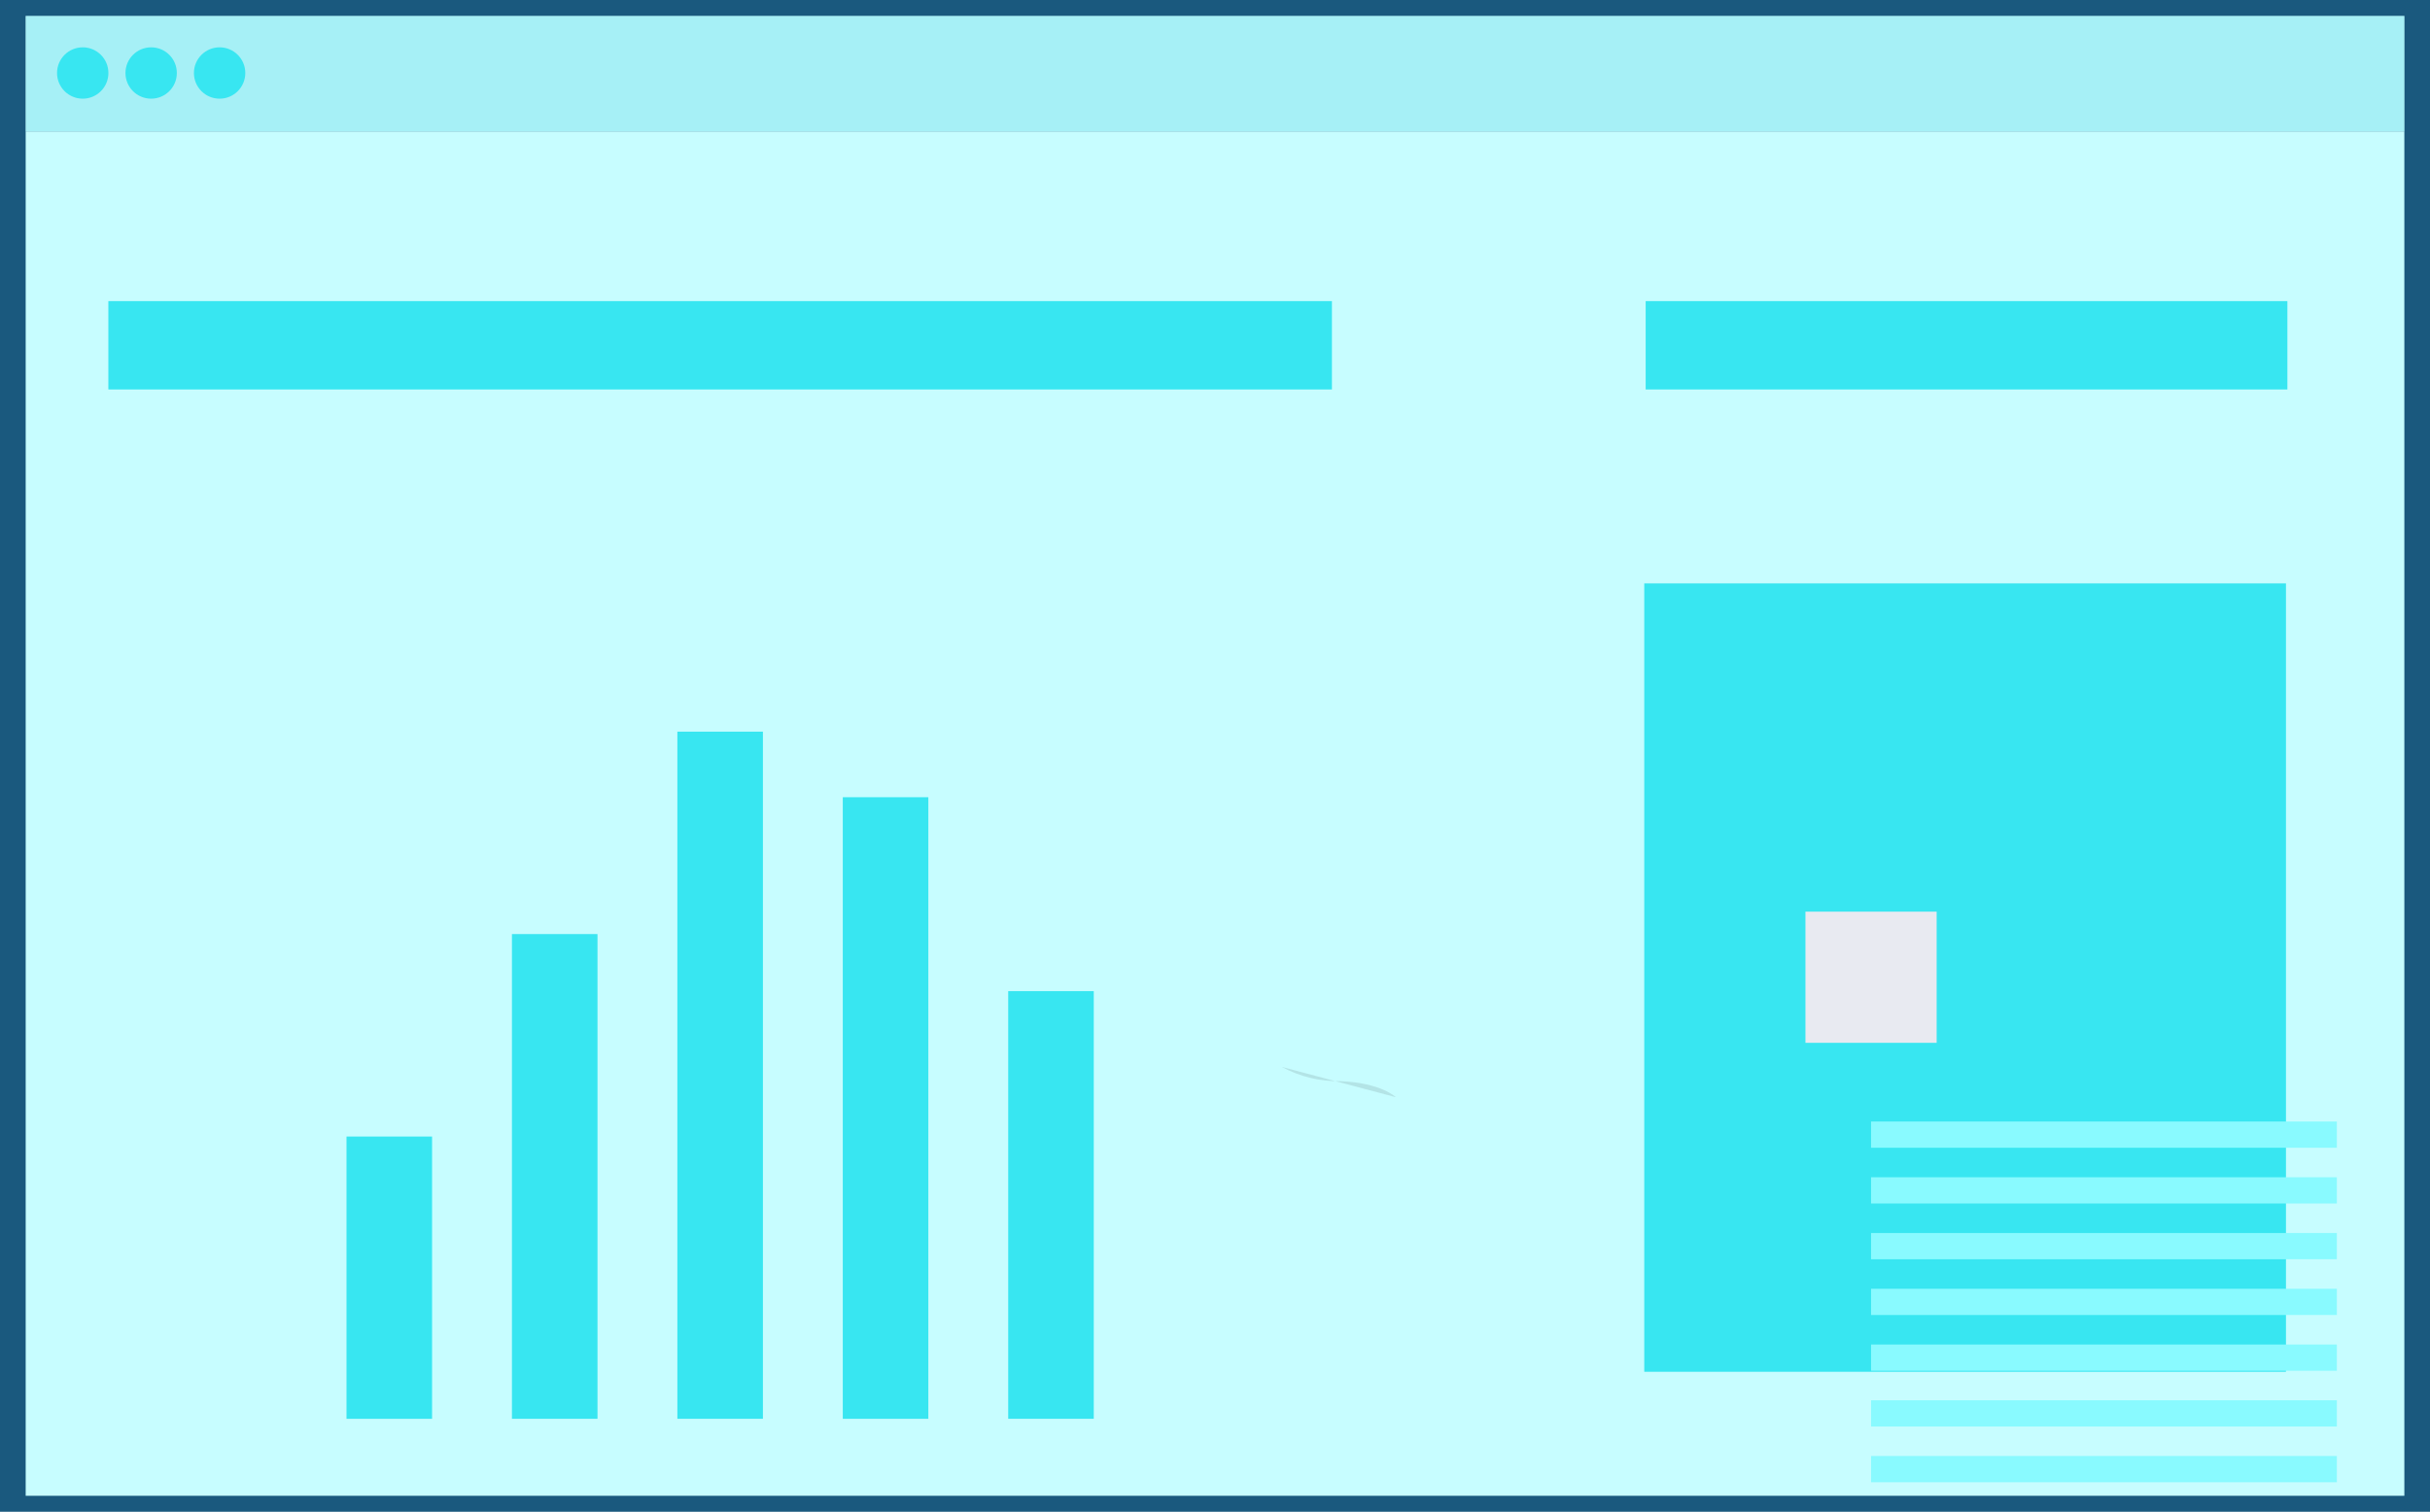
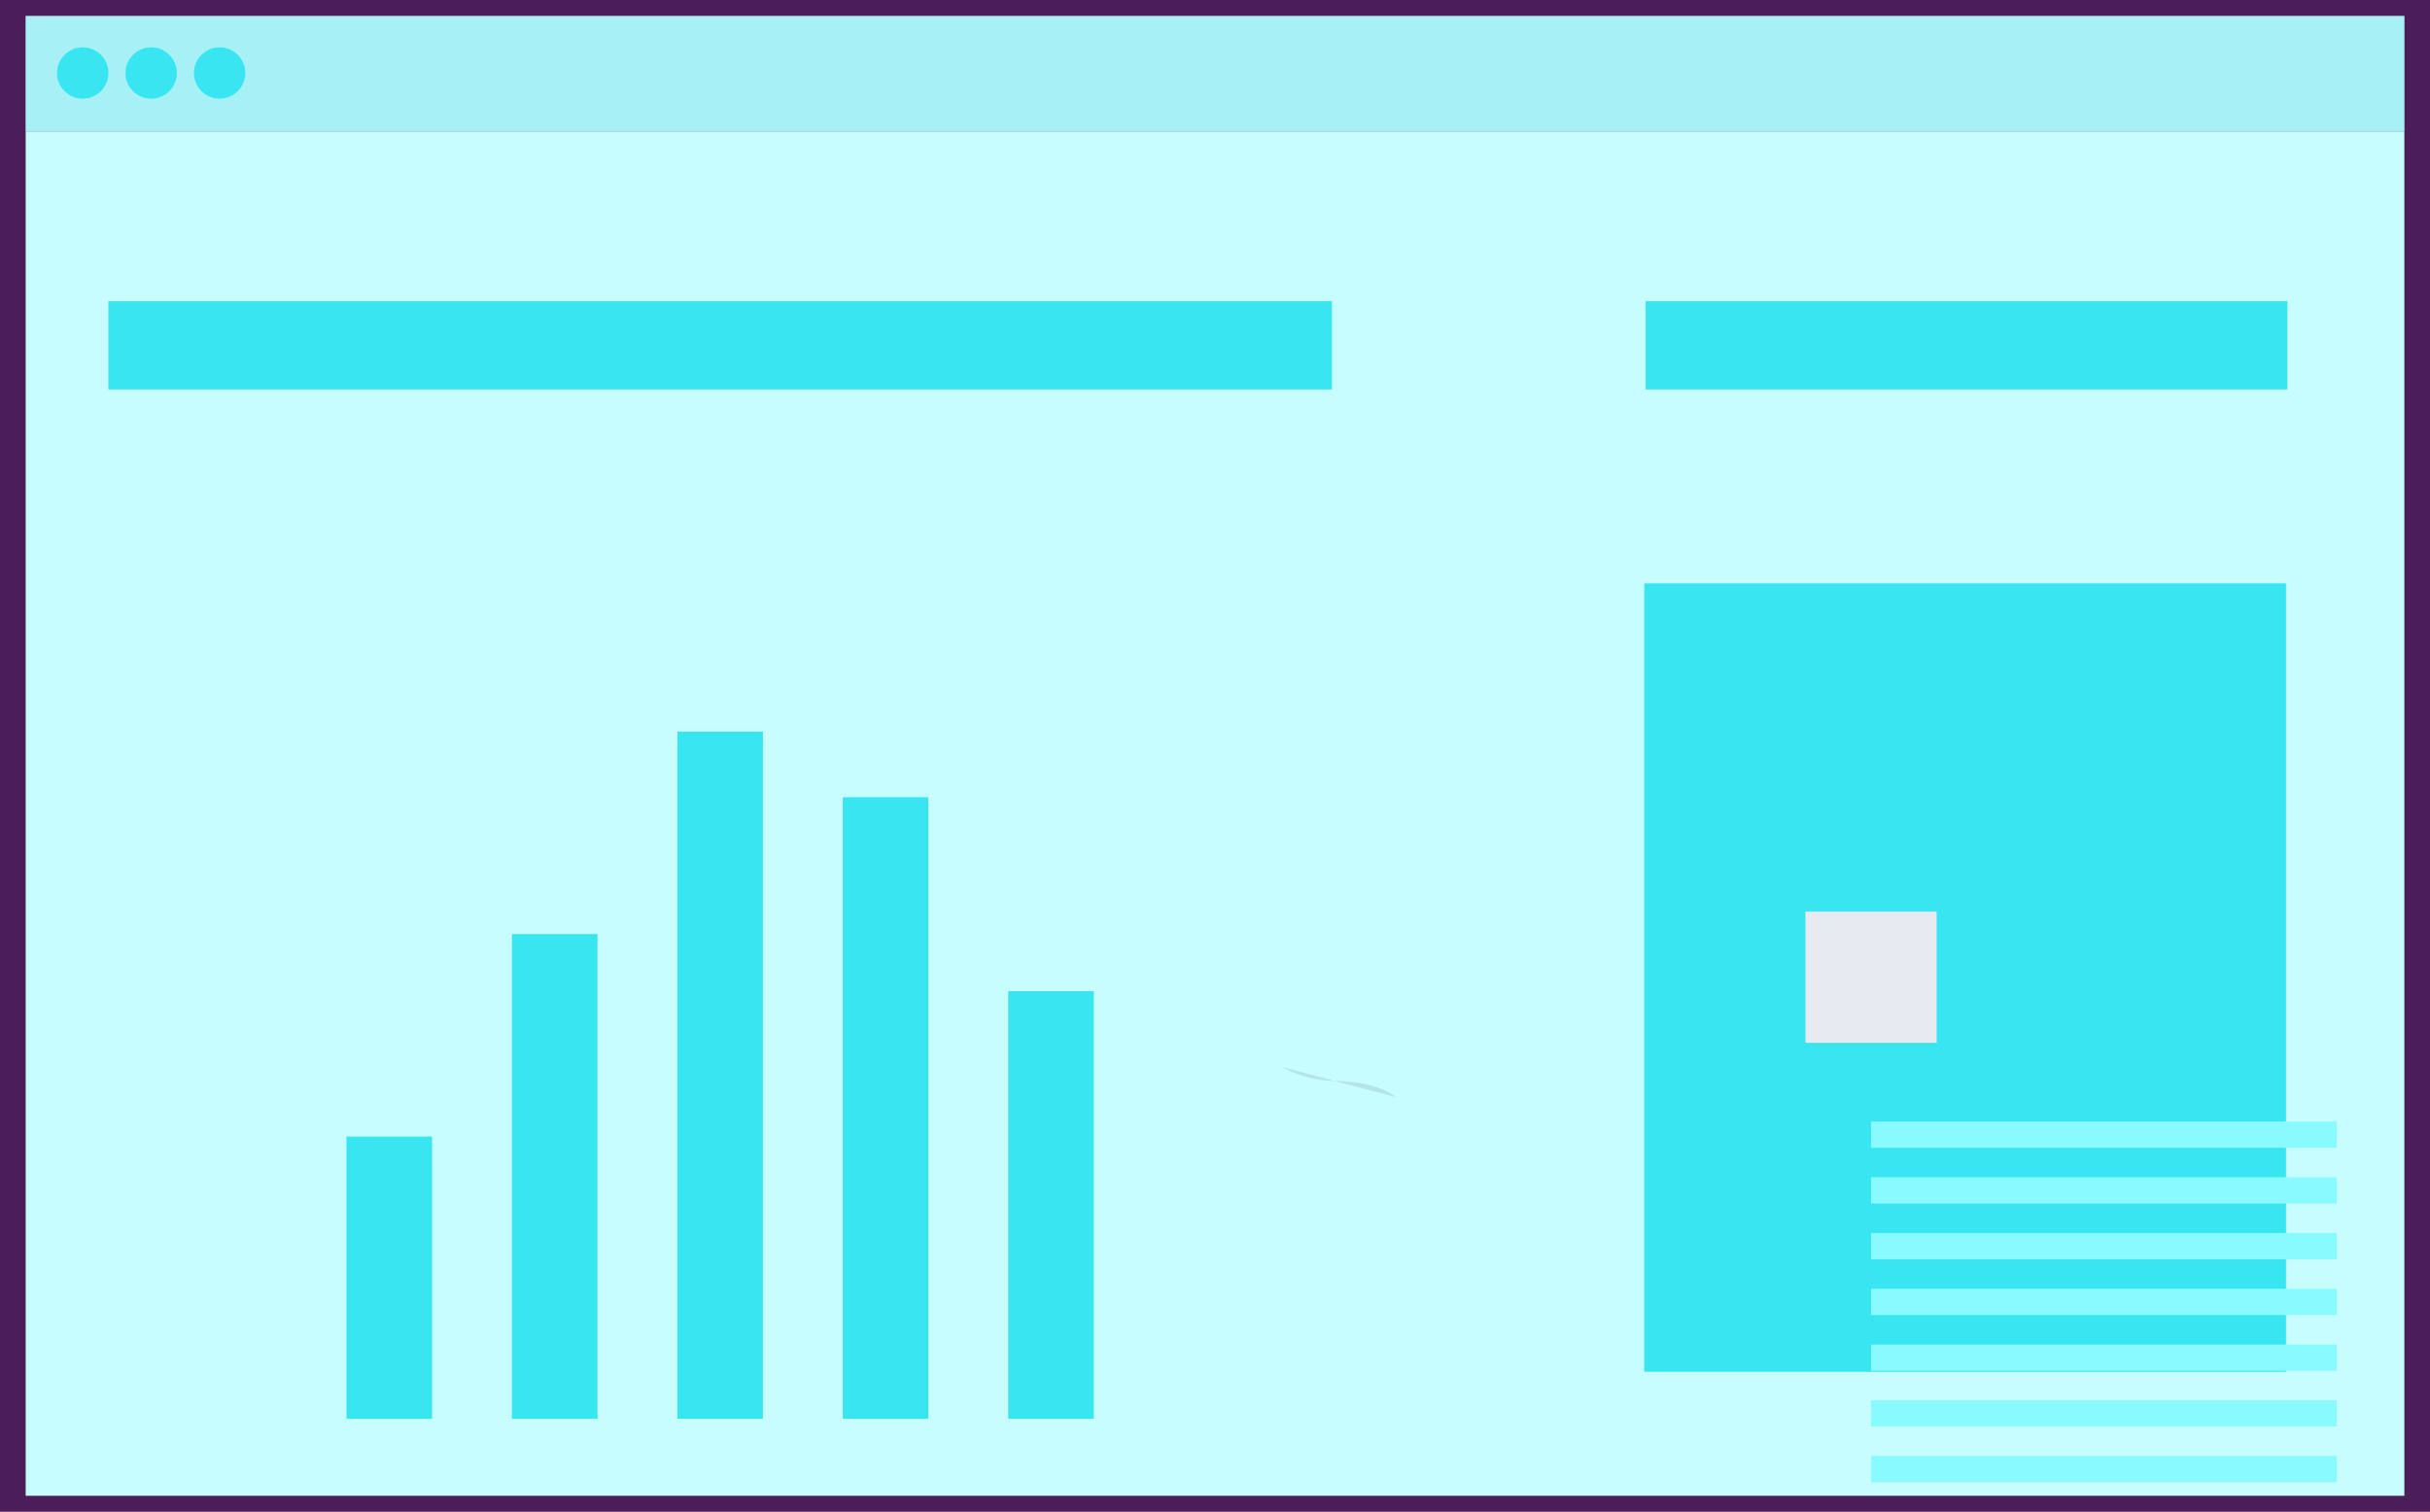
<svg xmlns="http://www.w3.org/2000/svg" width="197.068" height="122.636" viewBox="0 0 197.068 122.636">
  <g id="Group_46" data-name="Group 46" transform="translate(-164.14 -87.83)">
-     <path id="Path_934" data-name="Path 934" d="M164.14,87.83V210.466H361.208V87.83Z" fill="#1a597e" />
+     <path id="Path_934" data-name="Path 934" d="M164.14,87.83V210.466H361.208V87.83Z" fill="#4B1E59" />
    <rect id="Rectangle_151" data-name="Rectangle 151" width="192.905" height="9.367" transform="translate(166.223 89.126)" fill="#f6f7f9" />
    <g id="Group_41" data-name="Group 41" transform="translate(166.223 89.126)" opacity="0.42">
      <rect id="Rectangle_152" data-name="Rectangle 152" width="192.905" height="9.367" transform="translate(0 0)" fill="#38e6f1" />
    </g>
    <rect id="Rectangle_153" data-name="Rectangle 153" width="192.905" height="110.678" transform="translate(166.223 98.492)" fill="#c7fdff" />
    <circle id="Ellipse_107" data-name="Ellipse 107" cx="2.083" cy="2.083" r="2.083" transform="translate(168.766 91.669)" fill="#38e6f1" />
    <circle id="Ellipse_108" data-name="Ellipse 108" cx="2.083" cy="2.083" r="2.083" transform="translate(174.315 91.669)" fill="#38e6f1" />
    <circle id="Ellipse_109" data-name="Ellipse 109" cx="2.083" cy="2.083" r="2.083" transform="translate(179.867 91.669)" fill="#38e6f1" />
    <g id="Group_42" data-name="Group 42" transform="translate(172.929 112.256)">
      <rect id="Rectangle_154" data-name="Rectangle 154" width="99.228" height="7.169" transform="translate(0 0)" fill="#38e6f1" />
    </g>
    <g id="Group_43" data-name="Group 43" transform="translate(297.6 112.256)">
      <rect id="Rectangle_155" data-name="Rectangle 155" width="52.042" height="7.169" transform="translate(0 0)" fill="#38e6f1" />
    </g>
    <g id="Group_44" data-name="Group 44" transform="translate(192.242 147.182)">
      <rect id="Rectangle_156" data-name="Rectangle 156" width="6.938" height="22.899" transform="translate(0 32.846)" fill="#38e6f1" />
      <rect id="Rectangle_157" data-name="Rectangle 157" width="6.938" height="39.321" transform="translate(13.415 16.421)" fill="#38e6f1" />
      <rect id="Rectangle_158" data-name="Rectangle 158" width="6.938" height="55.742" transform="translate(26.831 0)" fill="#38e6f1" />
      <rect id="Rectangle_159" data-name="Rectangle 159" width="6.938" height="50.424" transform="translate(40.246 5.32)" fill="#38e6f1" />
      <rect id="Rectangle_160" data-name="Rectangle 160" width="6.938" height="34.694" transform="translate(53.662 21.048)" fill="#38e6f1" />
    </g>
    <g id="Group_45" data-name="Group 45" transform="translate(297.486 135.155)">
      <rect id="Rectangle_161" data-name="Rectangle 161" width="52.042" height="63.954" fill="#38e6f1" />
    </g>
    <rect id="Rectangle_165" data-name="Rectangle 165" width="10.641" height="10.641" transform="translate(310.558 161.784)" fill="#e8eaf1" />
    <rect id="Rectangle_166" data-name="Rectangle 166" width="37.775" height="2.128" transform="translate(315.878 178.809)" fill="#89faff" />
    <rect id="Rectangle_167" data-name="Rectangle 167" width="37.775" height="2.128" transform="translate(315.878 183.331)" fill="#89faff" />
    <rect id="Rectangle_168" data-name="Rectangle 168" width="37.775" height="2.128" transform="translate(315.878 187.854)" fill="#89faff" />
    <rect id="Rectangle_169" data-name="Rectangle 169" width="37.775" height="2.128" transform="translate(315.878 192.376)" fill="#89faff" />
    <rect id="Rectangle_170" data-name="Rectangle 170" width="37.775" height="2.128" transform="translate(315.878 196.899)" fill="#89faff" />
    <rect id="Rectangle_171" data-name="Rectangle 171" width="37.775" height="2.128" transform="translate(315.878 201.421)" fill="#89faff" />
    <rect id="Rectangle_172" data-name="Rectangle 172" width="37.775" height="2.128" transform="translate(315.878 205.943)" fill="#89faff" />
    <path id="Path_1002" data-name="Path 1002" d="M663.74,496.218s-1.157-1.157-4.48-1.3a9.572,9.572,0,0,1-4.77-1.157" transform="translate(-386.402 -319.383)" opacity="0.1" />
  </g>
</svg>
